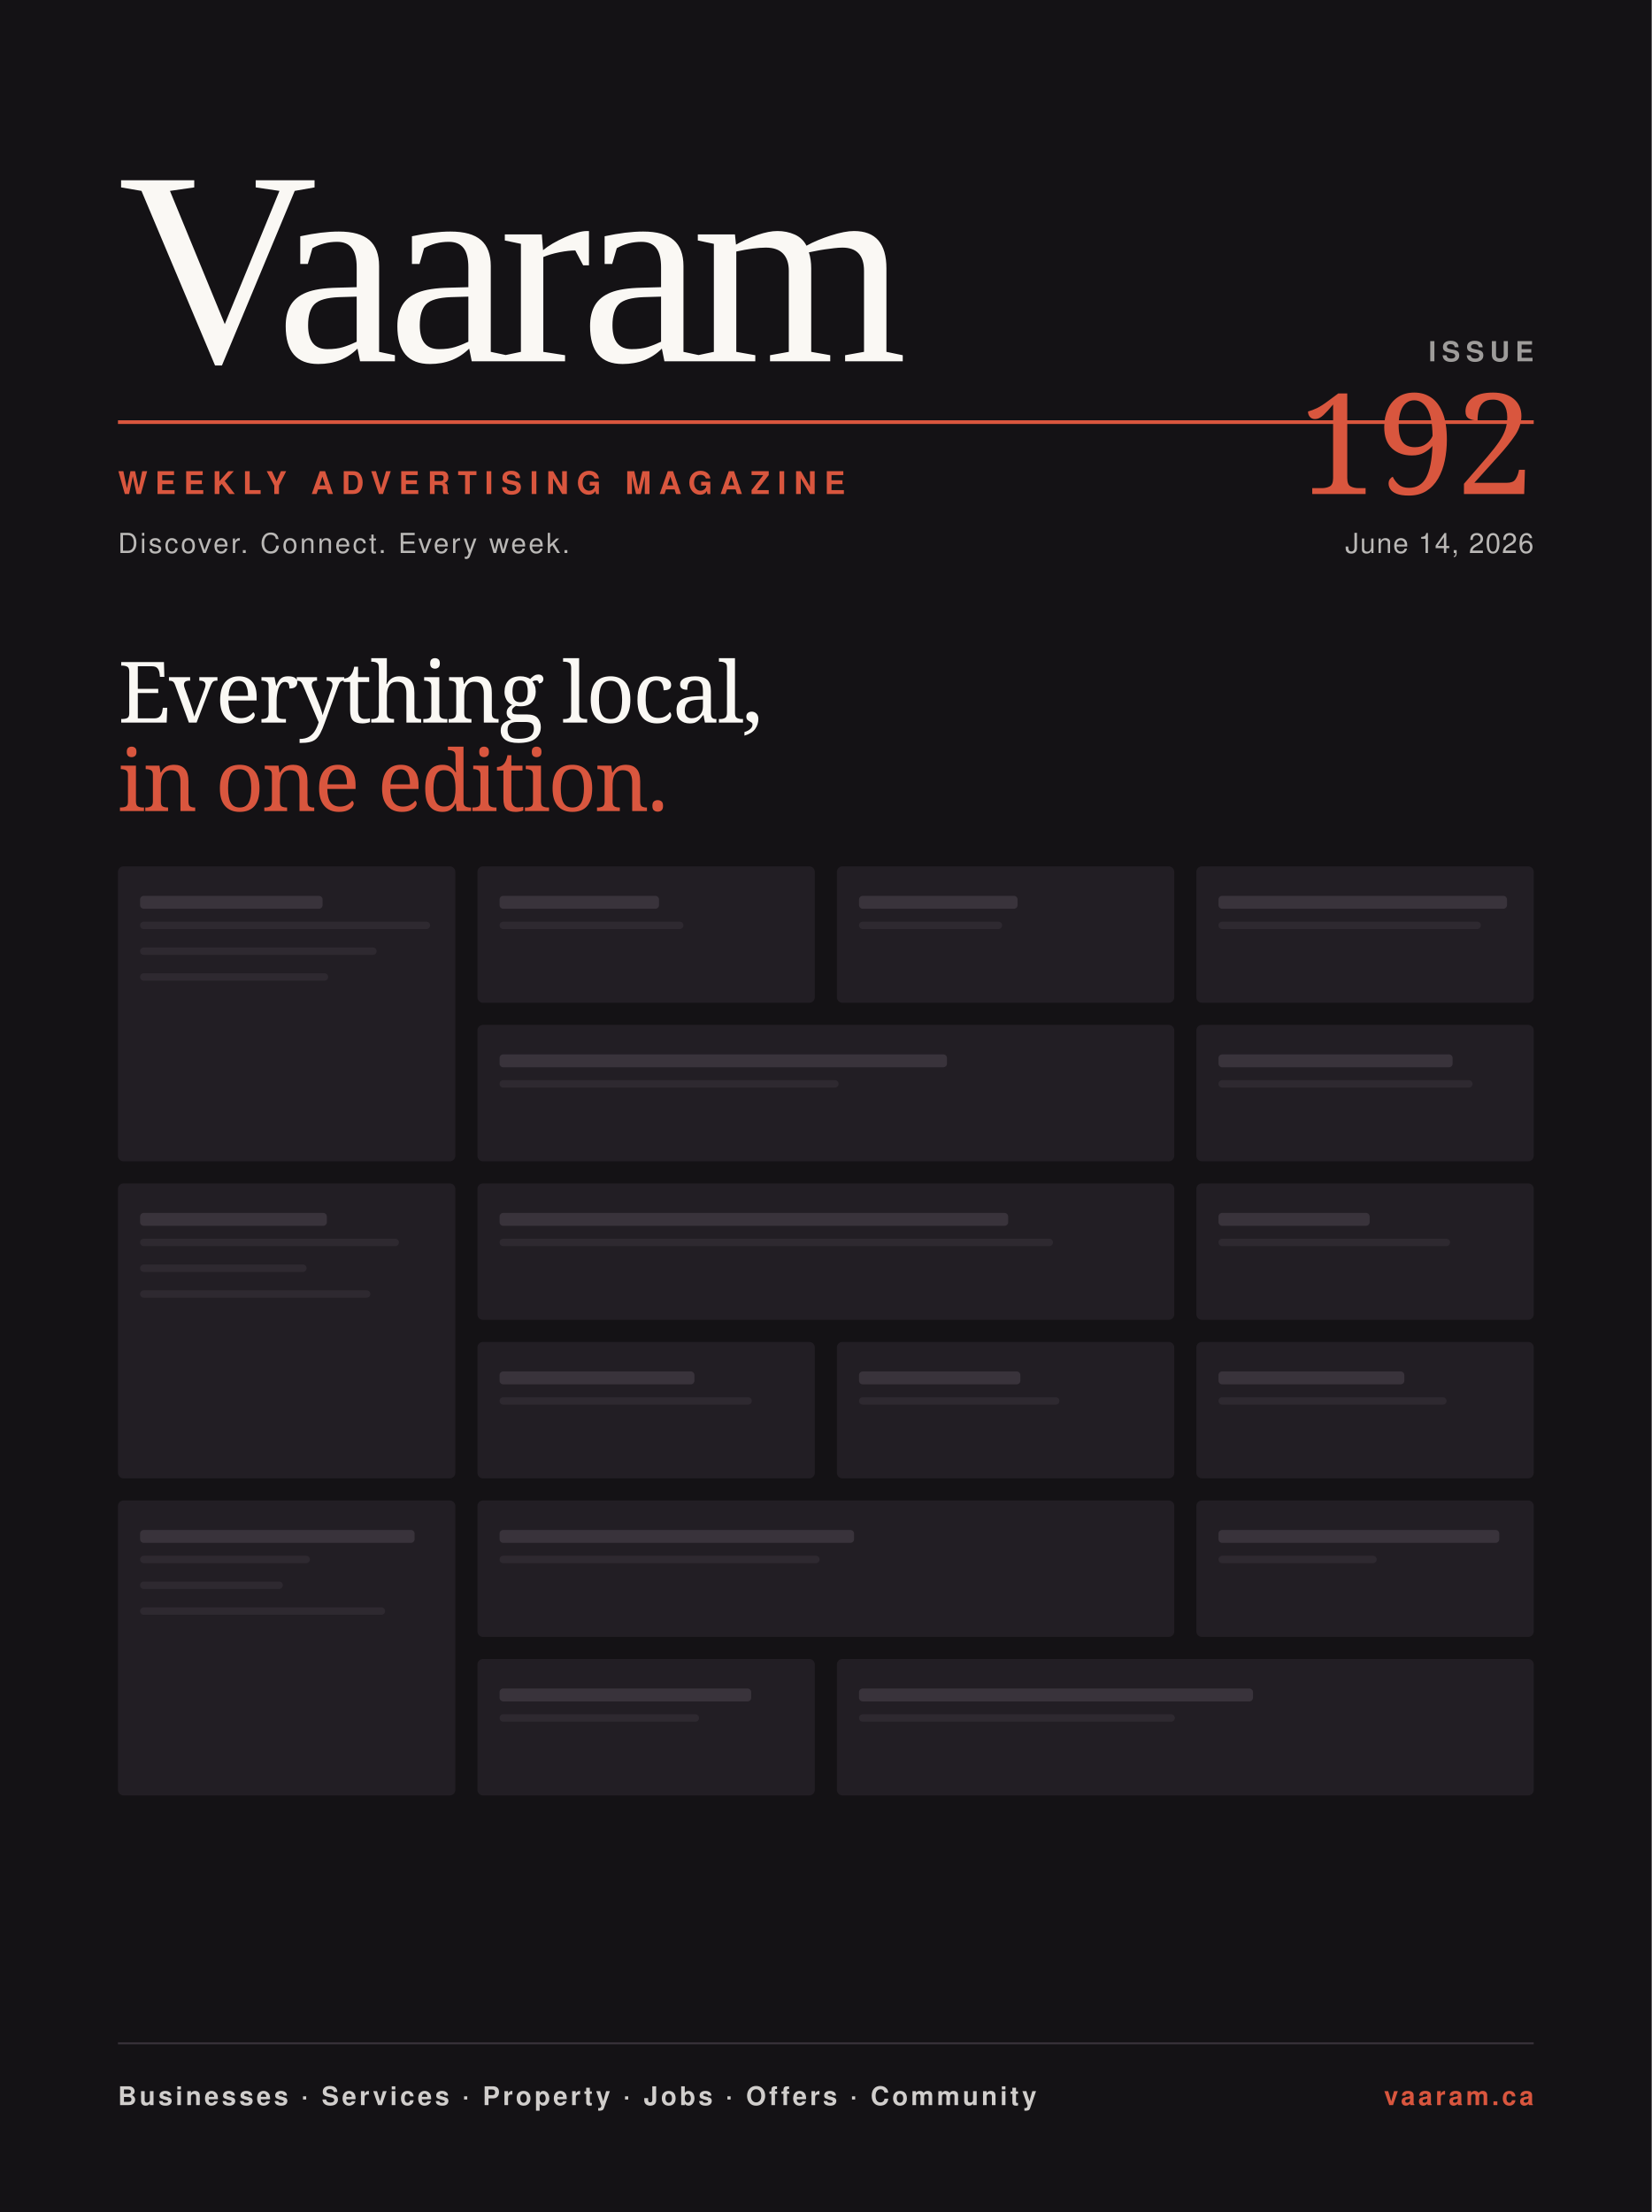
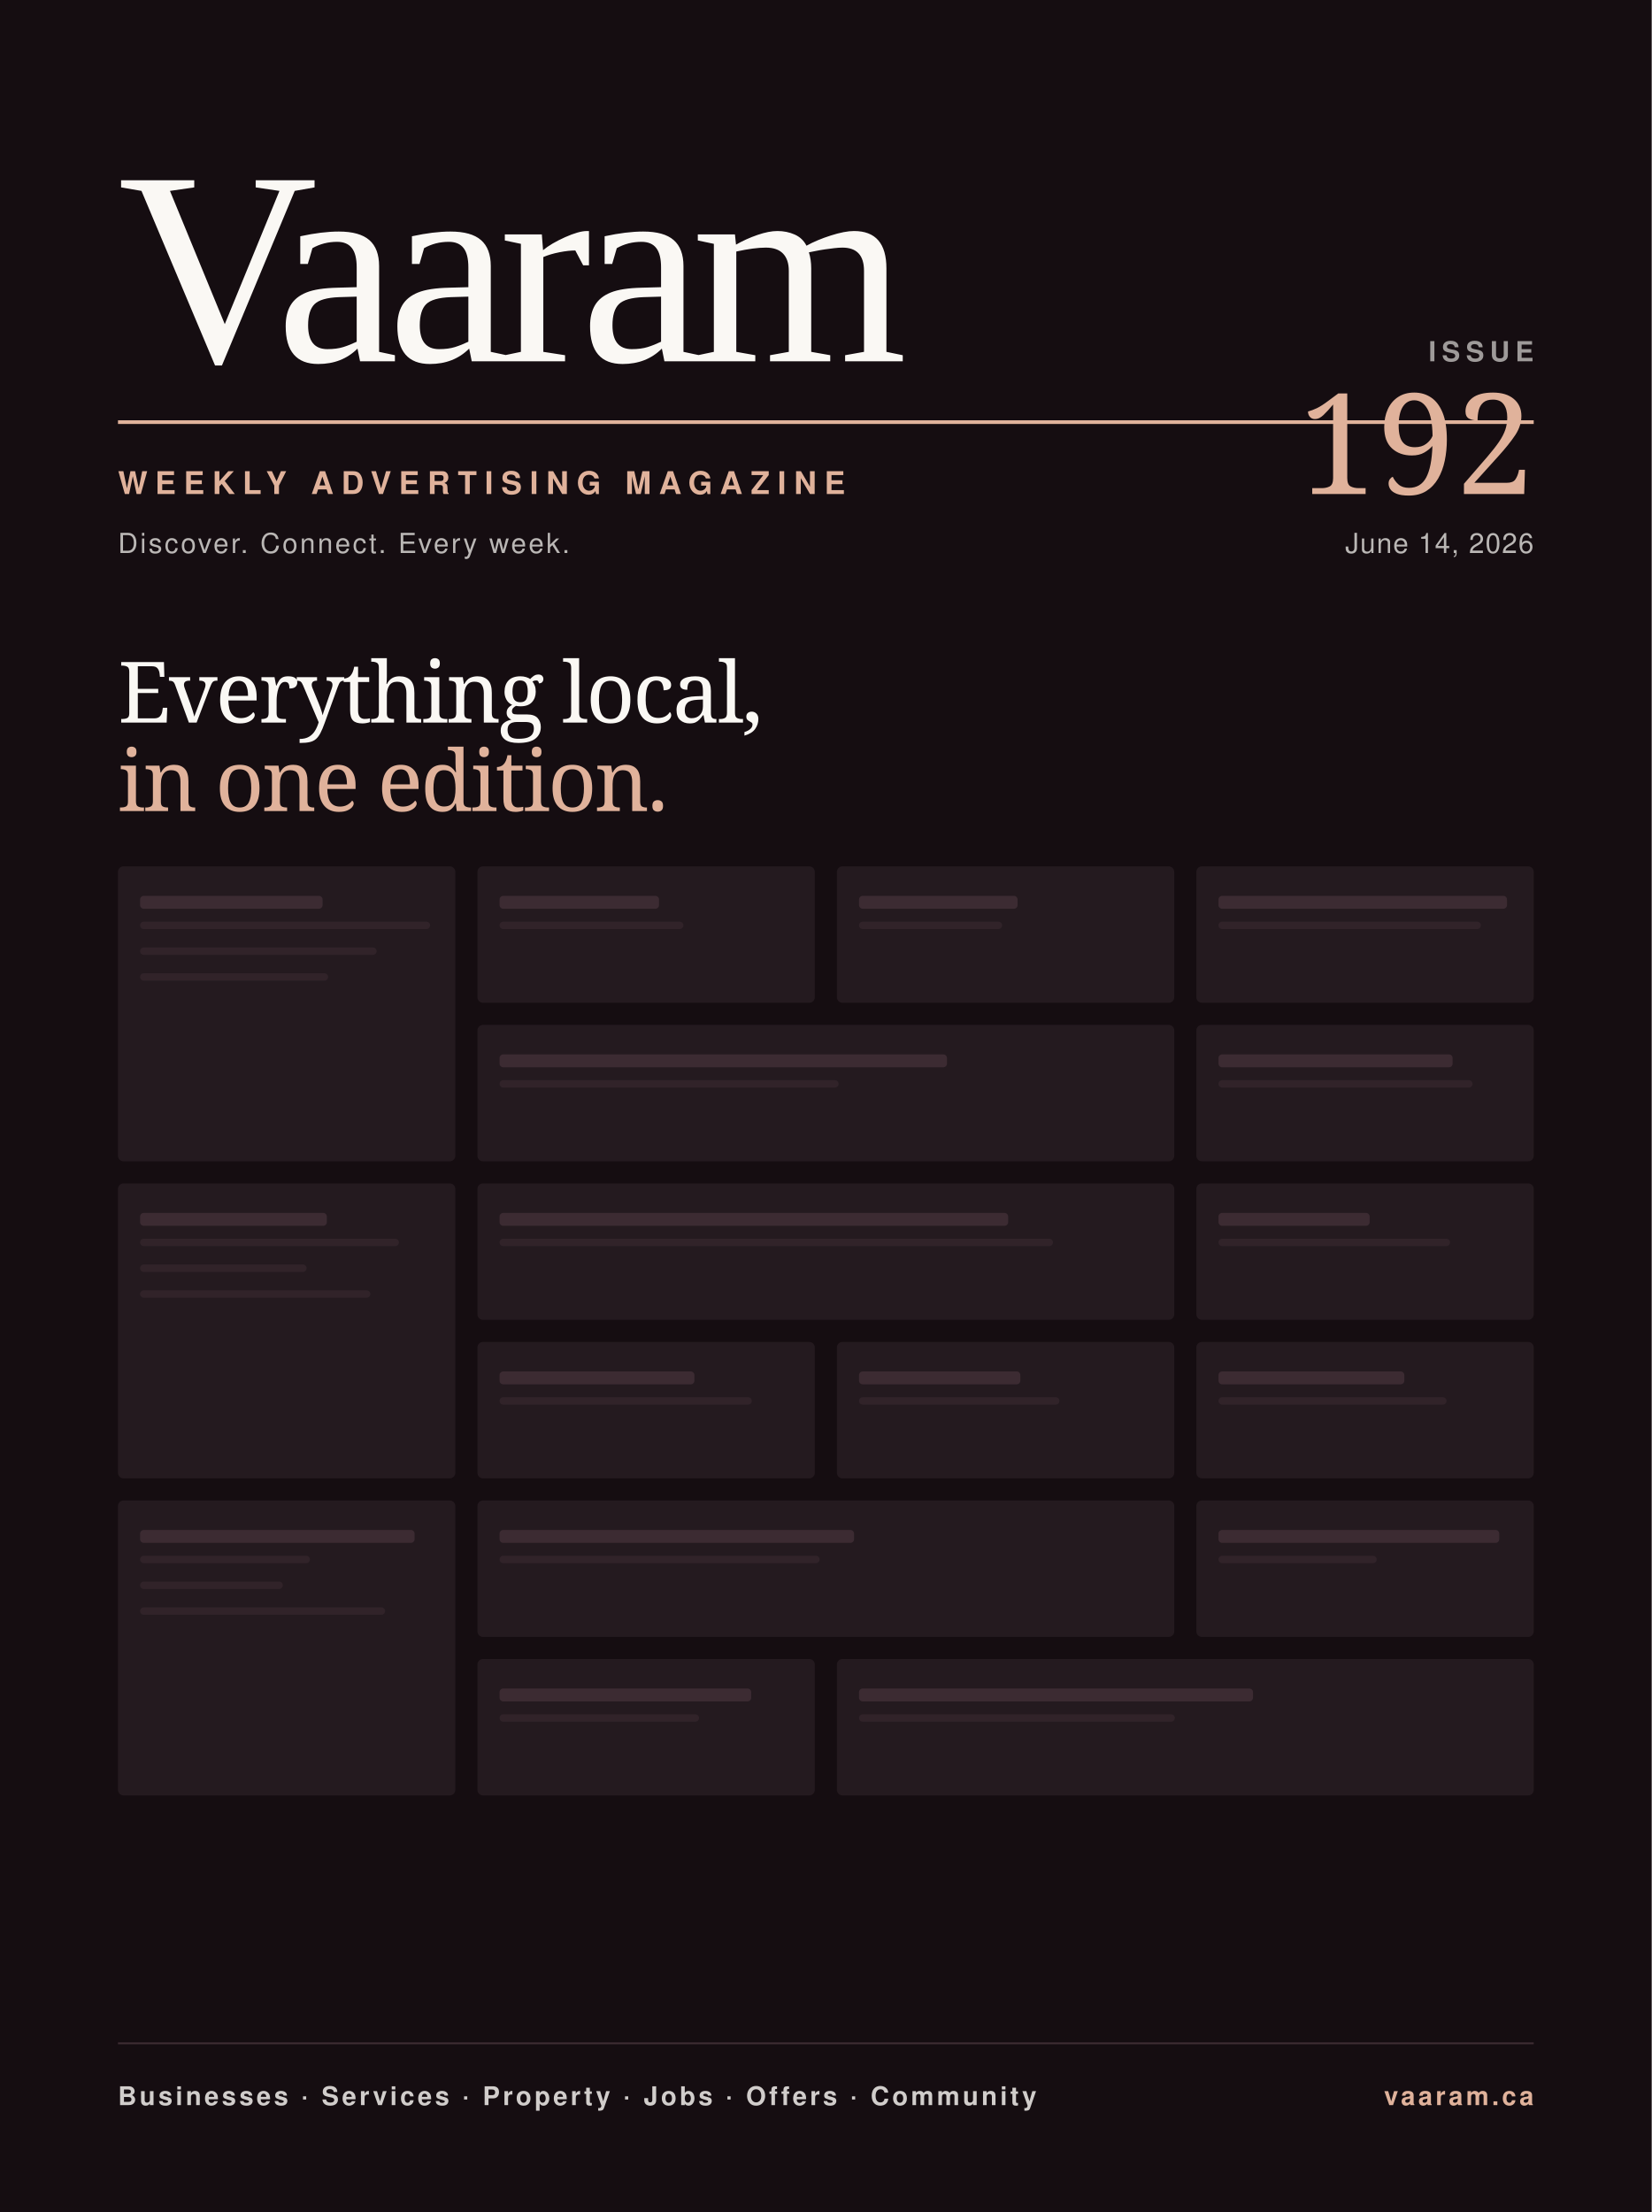
<svg xmlns="http://www.w3.org/2000/svg" width="896" height="1200" viewBox="0 0 896 1200" role="img" aria-label="Vaaram Magazine issue 192 cover">
-   <rect width="896" height="1200" fill="#141215" />
+   <rect width="896" height="1200" fill="#150d11" />
  <text x="64" y="196" font-family="Georgia, 'Times New Roman', serif" font-size="150" font-weight="500" letter-spacing="-6" fill="#faf8f4">Vaaram</text>
-   <rect x="64" y="228" width="768" height="2" fill="#d9563e" />
-   <text x="64" y="268" font-family="Helvetica, Arial, sans-serif" font-size="17" font-weight="700" letter-spacing="4.2" fill="#d9563e">WEEKLY ADVERTISING MAGAZINE</text>
+   <rect x="64" y="228" width="768" height="2" fill="#e0b29b" />
+   <text x="64" y="268" font-family="Helvetica, Arial, sans-serif" font-size="17" font-weight="700" letter-spacing="4.2" fill="#e0b29b">WEEKLY ADVERTISING MAGAZINE</text>
  <text x="64" y="300" font-family="Helvetica, Arial, sans-serif" font-size="15" letter-spacing="1.2" fill="#faf8f4" opacity="0.72">Discover. Connect. Every week.</text>
  <text x="832" y="196" text-anchor="end" font-family="Helvetica, Arial, sans-serif" font-size="15" font-weight="700" letter-spacing="3" fill="#faf8f4" opacity="0.6">ISSUE</text>
-   <text x="832" y="268" text-anchor="end" font-family="Georgia, serif" font-size="76" font-weight="500" fill="#d9563e">192</text>
+   <text x="832" y="268" text-anchor="end" font-family="Georgia, serif" font-size="76" font-weight="500" fill="#e0b29b">192</text>
  <text x="832" y="300" text-anchor="end" font-family="Helvetica, Arial, sans-serif" font-size="15" letter-spacing="0.6" fill="#faf8f4" opacity="0.72">June 14, 2026</text>
  <text x="64" y="392" font-family="Georgia, serif" font-size="46" font-weight="500" letter-spacing="-1.2" fill="#faf8f4">Everything local,</text>
-   <text x="64" y="440" font-family="Georgia, serif" font-size="46" font-weight="500" letter-spacing="-1.2" fill="#d9563e">in one edition.</text>
-   <rect x="64.0" y="470" width="183.0" height="160" rx="3" fill="#221e24" />
-   <rect x="76.0" y="486" width="99.0" height="7" rx="2" fill="#3a343c" opacity="0.95" />
-   <rect x="76.0" y="500" width="157.3" height="4" rx="2" fill="#3a343c" opacity="0.5" />
-   <rect x="76.0" y="514" width="128.3" height="4" rx="2" fill="#3a343c" opacity="0.5" />
-   <rect x="76.0" y="528" width="102.0" height="4" rx="2" fill="#3a343c" opacity="0.5" />
-   <rect x="259.0" y="470" width="183.0" height="74" rx="3" fill="#221e24" />
-   <rect x="271.0" y="486" width="86.5" height="7" rx="2" fill="#3a343c" opacity="0.95" />
-   <rect x="271.0" y="500" width="99.7" height="4" rx="2" fill="#3a343c" opacity="0.5" />
-   <rect x="454.0" y="470" width="183.0" height="74" rx="3" fill="#221e24" />
-   <rect x="466.0" y="486" width="86.0" height="7" rx="2" fill="#3a343c" opacity="0.95" />
-   <rect x="466.0" y="500" width="77.6" height="4" rx="2" fill="#3a343c" opacity="0.5" />
-   <rect x="649.0" y="470" width="183.0" height="74" rx="3" fill="#221e24" />
-   <rect x="661.0" y="486" width="156.5" height="7" rx="2" fill="#3a343c" opacity="0.95" />
-   <rect x="661.0" y="500" width="142.3" height="4" rx="2" fill="#3a343c" opacity="0.5" />
-   <rect x="259.0" y="556" width="378.0" height="74" rx="3" fill="#221e24" />
-   <rect x="271.0" y="572" width="242.7" height="7" rx="2" fill="#3a343c" opacity="0.95" />
-   <rect x="271.0" y="586" width="183.9" height="4" rx="2" fill="#3a343c" opacity="0.5" />
-   <rect x="649.0" y="556" width="183.0" height="74" rx="3" fill="#221e24" />
-   <rect x="661.0" y="572" width="127.0" height="7" rx="2" fill="#3a343c" opacity="0.95" />
-   <rect x="661.0" y="586" width="137.8" height="4" rx="2" fill="#3a343c" opacity="0.5" />
-   <rect x="64.0" y="642" width="183.0" height="160" rx="3" fill="#221e24" />
-   <rect x="76.0" y="658" width="101.3" height="7" rx="2" fill="#3a343c" opacity="0.95" />
-   <rect x="76.0" y="672" width="140.4" height="4" rx="2" fill="#3a343c" opacity="0.5" />
-   <rect x="76.0" y="686" width="90.3" height="4" rx="2" fill="#3a343c" opacity="0.5" />
-   <rect x="76.0" y="700" width="124.9" height="4" rx="2" fill="#3a343c" opacity="0.5" />
-   <rect x="259.0" y="642" width="378.0" height="74" rx="3" fill="#221e24" />
-   <rect x="271.0" y="658" width="275.9" height="7" rx="2" fill="#3a343c" opacity="0.95" />
-   <rect x="271.0" y="672" width="300.2" height="4" rx="2" fill="#3a343c" opacity="0.5" />
-   <rect x="649.0" y="642" width="183.0" height="74" rx="3" fill="#221e24" />
-   <rect x="661.0" y="658" width="82.0" height="7" rx="2" fill="#3a343c" opacity="0.95" />
-   <rect x="661.0" y="672" width="125.6" height="4" rx="2" fill="#3a343c" opacity="0.5" />
-   <rect x="259.0" y="728" width="183.0" height="74" rx="3" fill="#221e24" />
-   <rect x="271.0" y="744" width="105.7" height="7" rx="2" fill="#3a343c" opacity="0.95" />
-   <rect x="271.0" y="758" width="136.8" height="4" rx="2" fill="#3a343c" opacity="0.5" />
-   <rect x="454.0" y="728" width="183.0" height="74" rx="3" fill="#221e24" />
-   <rect x="466.0" y="744" width="87.5" height="7" rx="2" fill="#3a343c" opacity="0.95" />
-   <rect x="466.0" y="758" width="108.7" height="4" rx="2" fill="#3a343c" opacity="0.5" />
-   <rect x="649.0" y="728" width="183.0" height="74" rx="3" fill="#221e24" />
-   <rect x="661.0" y="744" width="100.8" height="7" rx="2" fill="#3a343c" opacity="0.95" />
-   <rect x="661.0" y="758" width="123.7" height="4" rx="2" fill="#3a343c" opacity="0.5" />
-   <rect x="64.0" y="814" width="183.0" height="160" rx="3" fill="#221e24" />
-   <rect x="76.0" y="830" width="148.9" height="7" rx="2" fill="#3a343c" opacity="0.95" />
-   <rect x="76.0" y="844" width="92.1" height="4" rx="2" fill="#3a343c" opacity="0.5" />
-   <rect x="76.0" y="858" width="77.4" height="4" rx="2" fill="#3a343c" opacity="0.5" />
-   <rect x="76.0" y="872" width="132.9" height="4" rx="2" fill="#3a343c" opacity="0.5" />
-   <rect x="259.0" y="814" width="378.0" height="74" rx="3" fill="#221e24" />
-   <rect x="271.0" y="830" width="192.3" height="7" rx="2" fill="#3a343c" opacity="0.95" />
-   <rect x="271.0" y="844" width="173.6" height="4" rx="2" fill="#3a343c" opacity="0.5" />
-   <rect x="649.0" y="814" width="183.0" height="74" rx="3" fill="#221e24" />
-   <rect x="661.0" y="830" width="152.3" height="7" rx="2" fill="#3a343c" opacity="0.95" />
-   <rect x="661.0" y="844" width="85.8" height="4" rx="2" fill="#3a343c" opacity="0.5" />
-   <rect x="259.0" y="900" width="183.0" height="74" rx="3" fill="#221e24" />
-   <rect x="271.0" y="916" width="136.5" height="7" rx="2" fill="#3a343c" opacity="0.95" />
-   <rect x="271.0" y="930" width="108.2" height="4" rx="2" fill="#3a343c" opacity="0.5" />
-   <rect x="454.0" y="900" width="378.0" height="74" rx="3" fill="#221e24" />
-   <rect x="466.0" y="916" width="213.7" height="7" rx="2" fill="#3a343c" opacity="0.95" />
-   <rect x="466.0" y="930" width="171.3" height="4" rx="2" fill="#3a343c" opacity="0.5" />
-   <rect x="64" y="1108" width="768" height="1" fill="#3a343c" />
+   <text x="64" y="440" font-family="Georgia, serif" font-size="46" font-weight="500" letter-spacing="-1.2" fill="#e0b29b">in one edition.</text>
+   <rect x="64.0" y="470" width="183.0" height="160" rx="3" fill="#241a1f" />
+   <rect x="76.0" y="486" width="99.0" height="7" rx="2" fill="#3d2c33" opacity="0.95" />
+   <rect x="76.0" y="500" width="157.3" height="4" rx="2" fill="#3d2c33" opacity="0.5" />
+   <rect x="76.0" y="514" width="128.3" height="4" rx="2" fill="#3d2c33" opacity="0.5" />
+   <rect x="76.0" y="528" width="102.0" height="4" rx="2" fill="#3d2c33" opacity="0.5" />
+   <rect x="259.0" y="470" width="183.0" height="74" rx="3" fill="#241a1f" />
+   <rect x="271.0" y="486" width="86.5" height="7" rx="2" fill="#3d2c33" opacity="0.95" />
+   <rect x="271.0" y="500" width="99.7" height="4" rx="2" fill="#3d2c33" opacity="0.5" />
+   <rect x="454.0" y="470" width="183.0" height="74" rx="3" fill="#241a1f" />
+   <rect x="466.0" y="486" width="86.0" height="7" rx="2" fill="#3d2c33" opacity="0.95" />
+   <rect x="466.0" y="500" width="77.6" height="4" rx="2" fill="#3d2c33" opacity="0.5" />
+   <rect x="649.0" y="470" width="183.0" height="74" rx="3" fill="#241a1f" />
+   <rect x="661.0" y="486" width="156.5" height="7" rx="2" fill="#3d2c33" opacity="0.95" />
+   <rect x="661.0" y="500" width="142.3" height="4" rx="2" fill="#3d2c33" opacity="0.5" />
+   <rect x="259.0" y="556" width="378.0" height="74" rx="3" fill="#241a1f" />
+   <rect x="271.0" y="572" width="242.7" height="7" rx="2" fill="#3d2c33" opacity="0.95" />
+   <rect x="271.0" y="586" width="183.9" height="4" rx="2" fill="#3d2c33" opacity="0.5" />
+   <rect x="649.0" y="556" width="183.0" height="74" rx="3" fill="#241a1f" />
+   <rect x="661.0" y="572" width="127.0" height="7" rx="2" fill="#3d2c33" opacity="0.95" />
+   <rect x="661.0" y="586" width="137.8" height="4" rx="2" fill="#3d2c33" opacity="0.5" />
+   <rect x="64.0" y="642" width="183.0" height="160" rx="3" fill="#241a1f" />
+   <rect x="76.0" y="658" width="101.3" height="7" rx="2" fill="#3d2c33" opacity="0.95" />
+   <rect x="76.0" y="672" width="140.4" height="4" rx="2" fill="#3d2c33" opacity="0.5" />
+   <rect x="76.0" y="686" width="90.3" height="4" rx="2" fill="#3d2c33" opacity="0.5" />
+   <rect x="76.0" y="700" width="124.9" height="4" rx="2" fill="#3d2c33" opacity="0.5" />
+   <rect x="259.0" y="642" width="378.0" height="74" rx="3" fill="#241a1f" />
+   <rect x="271.0" y="658" width="275.9" height="7" rx="2" fill="#3d2c33" opacity="0.95" />
+   <rect x="271.0" y="672" width="300.2" height="4" rx="2" fill="#3d2c33" opacity="0.5" />
+   <rect x="649.0" y="642" width="183.0" height="74" rx="3" fill="#241a1f" />
+   <rect x="661.0" y="658" width="82.0" height="7" rx="2" fill="#3d2c33" opacity="0.95" />
+   <rect x="661.0" y="672" width="125.6" height="4" rx="2" fill="#3d2c33" opacity="0.5" />
+   <rect x="259.0" y="728" width="183.0" height="74" rx="3" fill="#241a1f" />
+   <rect x="271.0" y="744" width="105.7" height="7" rx="2" fill="#3d2c33" opacity="0.95" />
+   <rect x="271.0" y="758" width="136.8" height="4" rx="2" fill="#3d2c33" opacity="0.5" />
+   <rect x="454.0" y="728" width="183.0" height="74" rx="3" fill="#241a1f" />
+   <rect x="466.0" y="744" width="87.5" height="7" rx="2" fill="#3d2c33" opacity="0.95" />
+   <rect x="466.0" y="758" width="108.7" height="4" rx="2" fill="#3d2c33" opacity="0.5" />
+   <rect x="649.0" y="728" width="183.0" height="74" rx="3" fill="#241a1f" />
+   <rect x="661.0" y="744" width="100.8" height="7" rx="2" fill="#3d2c33" opacity="0.95" />
+   <rect x="661.0" y="758" width="123.7" height="4" rx="2" fill="#3d2c33" opacity="0.5" />
+   <rect x="64.0" y="814" width="183.0" height="160" rx="3" fill="#241a1f" />
+   <rect x="76.0" y="830" width="148.9" height="7" rx="2" fill="#3d2c33" opacity="0.95" />
+   <rect x="76.0" y="844" width="92.1" height="4" rx="2" fill="#3d2c33" opacity="0.5" />
+   <rect x="76.0" y="858" width="77.4" height="4" rx="2" fill="#3d2c33" opacity="0.5" />
+   <rect x="76.0" y="872" width="132.9" height="4" rx="2" fill="#3d2c33" opacity="0.5" />
+   <rect x="259.0" y="814" width="378.0" height="74" rx="3" fill="#241a1f" />
+   <rect x="271.0" y="830" width="192.3" height="7" rx="2" fill="#3d2c33" opacity="0.95" />
+   <rect x="271.0" y="844" width="173.6" height="4" rx="2" fill="#3d2c33" opacity="0.5" />
+   <rect x="649.0" y="814" width="183.0" height="74" rx="3" fill="#241a1f" />
+   <rect x="661.0" y="830" width="152.3" height="7" rx="2" fill="#3d2c33" opacity="0.95" />
+   <rect x="661.0" y="844" width="85.8" height="4" rx="2" fill="#3d2c33" opacity="0.5" />
+   <rect x="259.0" y="900" width="183.0" height="74" rx="3" fill="#241a1f" />
+   <rect x="271.0" y="916" width="136.5" height="7" rx="2" fill="#3d2c33" opacity="0.95" />
+   <rect x="271.0" y="930" width="108.2" height="4" rx="2" fill="#3d2c33" opacity="0.5" />
+   <rect x="454.0" y="900" width="378.0" height="74" rx="3" fill="#241a1f" />
+   <rect x="466.0" y="916" width="213.7" height="7" rx="2" fill="#3d2c33" opacity="0.95" />
+   <rect x="466.0" y="930" width="171.3" height="4" rx="2" fill="#3d2c33" opacity="0.5" />
+   <rect x="64" y="1108" width="768" height="1" fill="#3d2c33" />
  <text x="64" y="1142" font-family="Helvetica, Arial, sans-serif" font-size="14" font-weight="700" letter-spacing="1.6" fill="#faf8f4" opacity="0.82">Businesses  ·  Services  ·  Property  ·  Jobs  ·  Offers  ·  Community</text>
-   <text x="832" y="1142" text-anchor="end" font-family="Helvetica, Arial, sans-serif" font-size="14" font-weight="700" letter-spacing="1.6" fill="#d9563e">vaaram.ca</text>
+   <text x="832" y="1142" text-anchor="end" font-family="Helvetica, Arial, sans-serif" font-size="14" font-weight="700" letter-spacing="1.6" fill="#e0b29b">vaaram.ca</text>
</svg>
